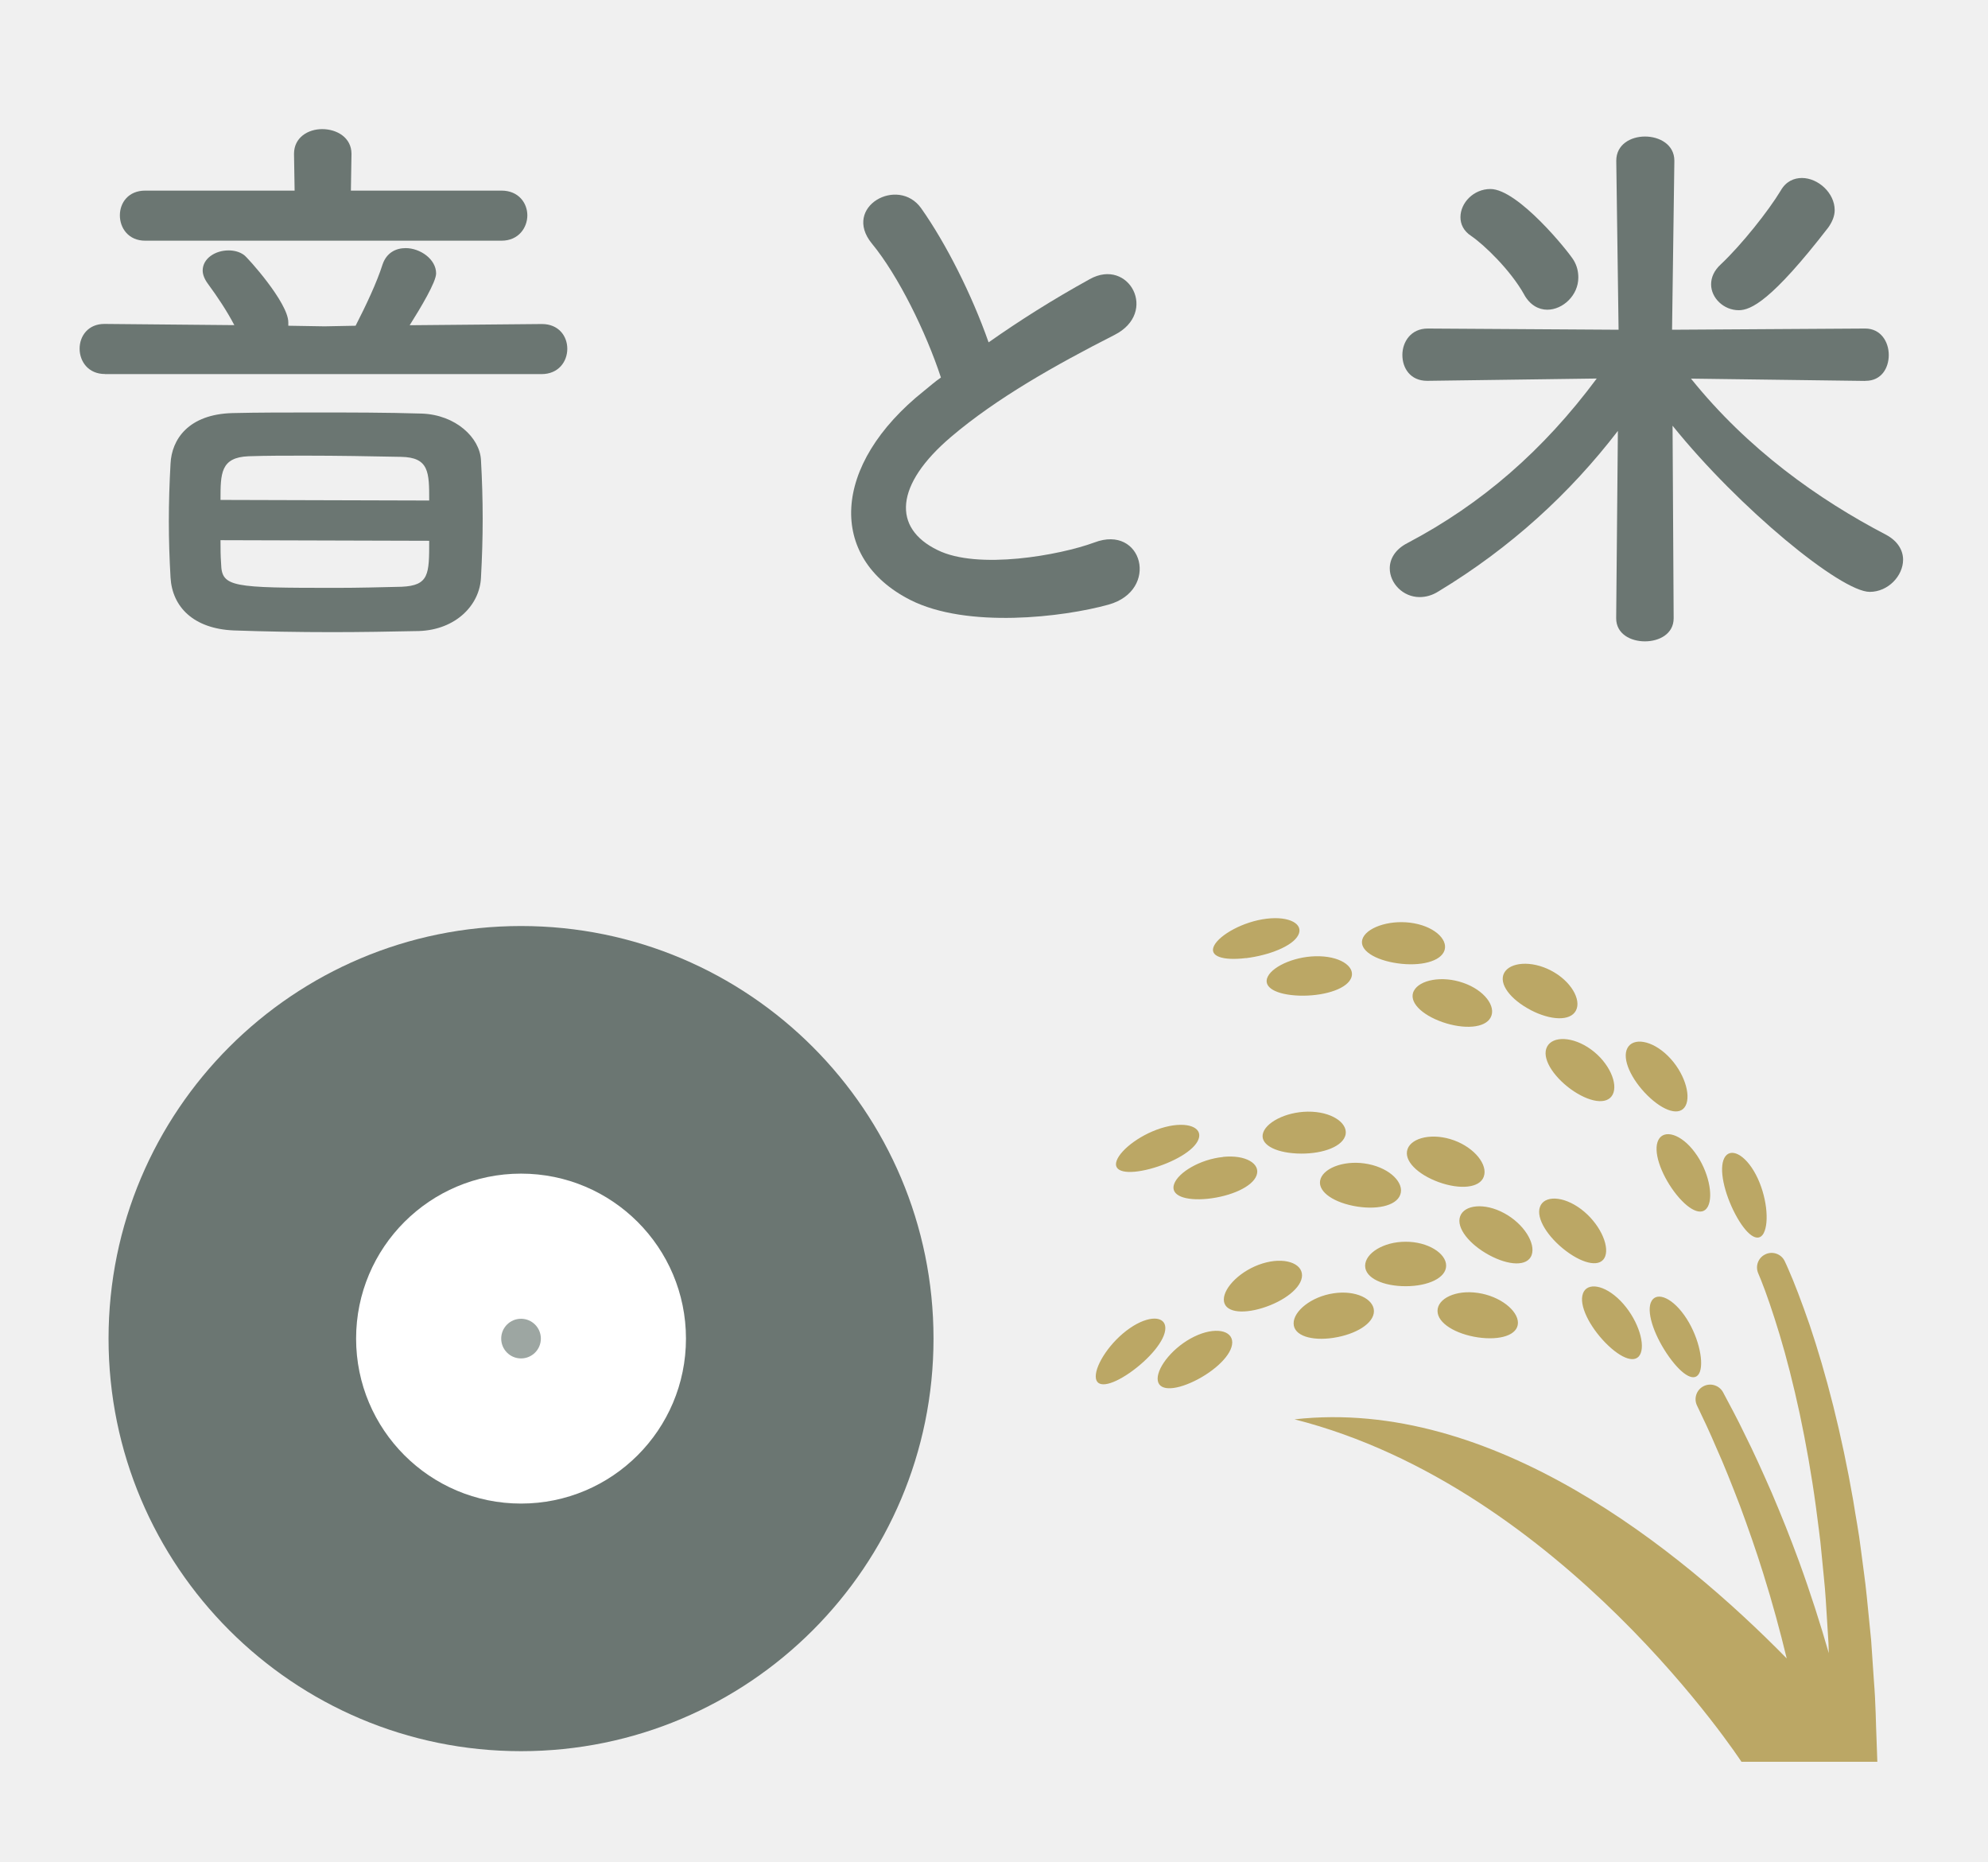
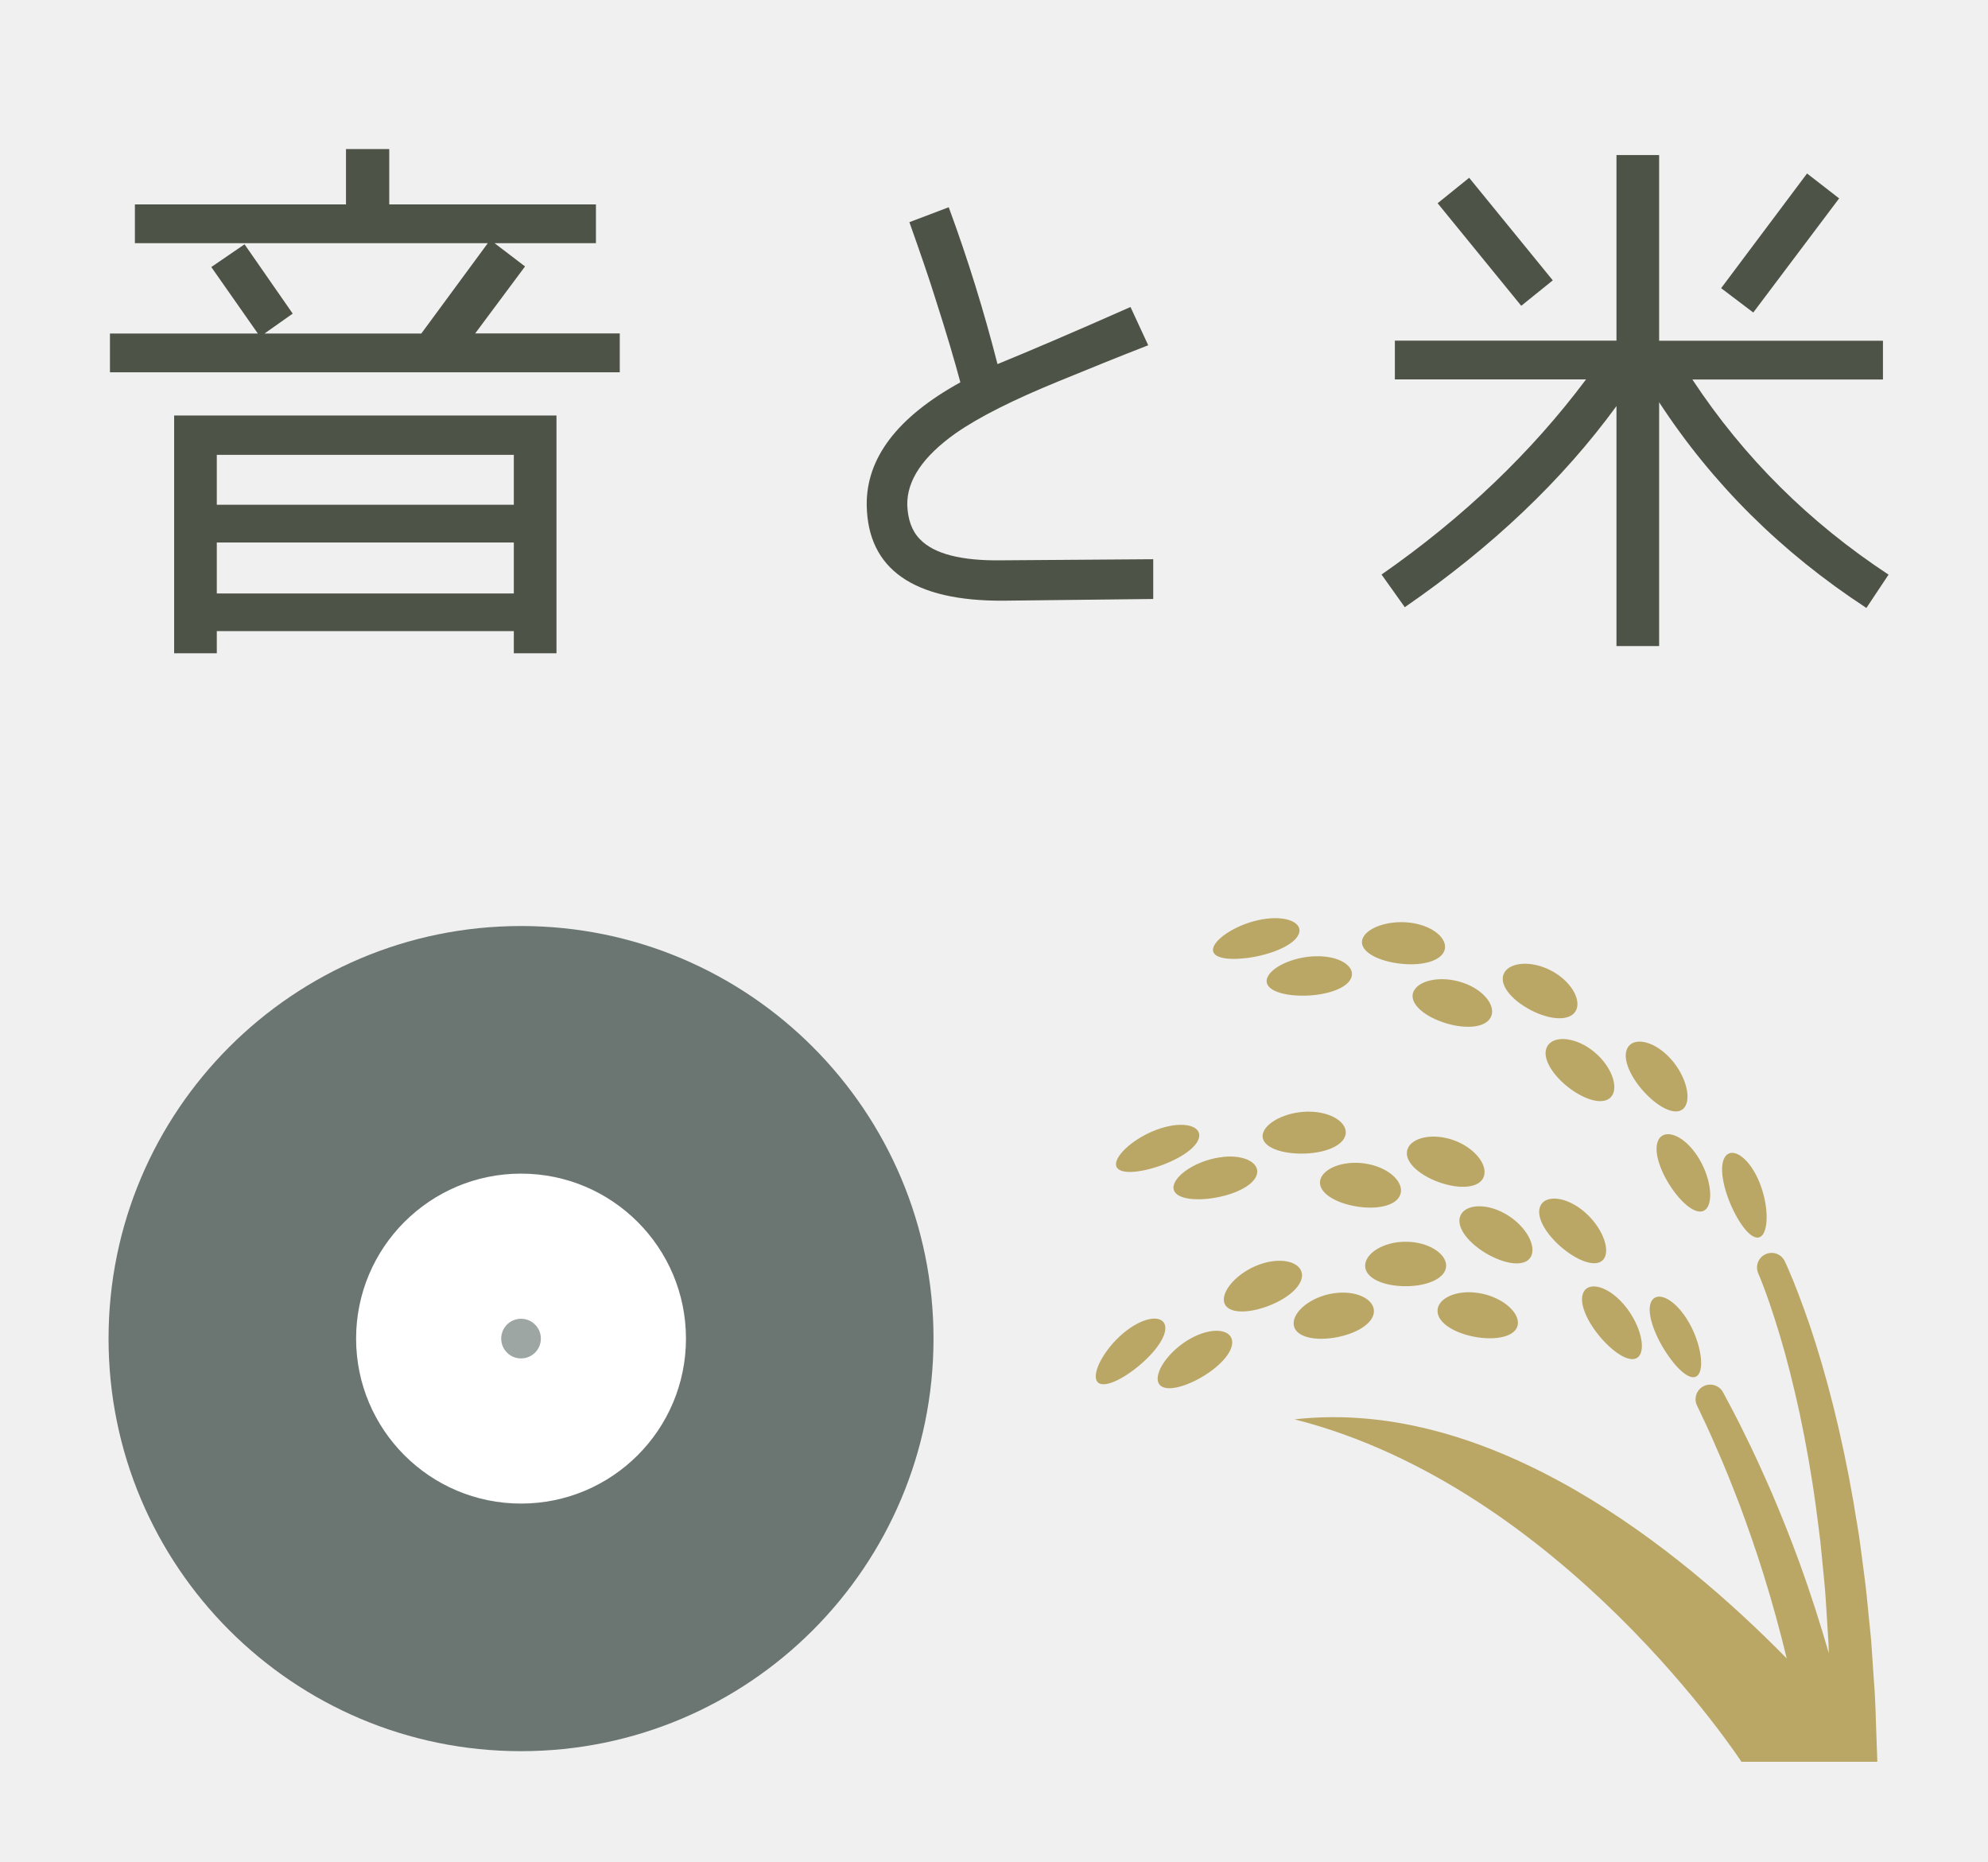
<svg xmlns="http://www.w3.org/2000/svg" id="_レイヤー_1" version="1.1" viewBox="0 0 198.52 185.89">
  <defs>
    <style>
      .st0 {
        fill: #9da6a2;
      }

      .st1 {
        fill: #fff;
      }

      .st2 {
        fill: #6b7672;
      }

      .st3 {
+         fill: #4e5347;
+       }
+ 
+       .st4 {
        fill: #bba765;
      }
    </style>
  </defs>
-   <g>
-     <path class="st2" d="M10.48,37.34c-1.67,0-2.53-1.26-2.53-2.53s.86-2.47,2.47-2.47h.06l12.92.12c-.75-1.43-1.67-2.81-2.64-4.13-.34-.46-.52-.92-.52-1.32,0-1.21,1.26-2.01,2.58-2.01.52,0,1.09.12,1.55.46.34.23,4.42,4.76,4.42,6.72v.34l3.62.06,3.1-.06c1.03-2.01,2.12-4.31,2.7-6.14.4-1.15,1.32-1.61,2.3-1.61,1.43,0,3.04,1.09,3.04,2.53,0,.86-1.55,3.44-2.64,5.17l13.15-.12h.06c1.67,0,2.53,1.21,2.53,2.47s-.86,2.53-2.58,2.53H10.48ZM14.5,24.03c-1.67,0-2.53-1.26-2.53-2.53s.86-2.47,2.53-2.47h14.92l-.06-3.67c0-1.66,1.43-2.47,2.81-2.47,1.49,0,2.93.86,2.93,2.47l-.06,3.67h15.04c1.72,0,2.58,1.26,2.58,2.47s-.86,2.53-2.58,2.53H14.5ZM41.83,63c-2.81.06-5.8.11-8.67.11-3.39,0-6.72-.06-9.82-.17-4.02-.17-6.14-2.35-6.31-5.28-.11-1.89-.17-3.73-.17-5.63s.06-3.79.17-5.74c.11-2.41,1.78-4.94,6.2-5.05,2.53-.06,5.34-.06,8.21-.06,3.5,0,7.18,0,10.68.11,3.39.12,5.8,2.41,5.91,4.65.11,1.95.17,3.9.17,5.86s-.06,3.85-.17,5.86c-.12,2.76-2.53,5.22-6.2,5.34ZM42.86,49.97c0-2.81,0-4.31-2.81-4.36-2.98-.06-6.37-.12-9.59-.12-1.95,0-3.9,0-5.63.06-2.81.11-2.81,1.72-2.81,4.36l20.84.06ZM22.02,53.93c0,.8,0,1.55.06,2.35.06,2.35,1.09,2.41,11.48,2.41,2.24,0,4.42-.06,6.54-.11,2.76-.12,2.76-1.26,2.76-4.59l-20.84-.06Z" />
-     <path class="st2" d="M87.06,24.31c-2.99-3.67,2.64-6.77,4.94-3.5,2.47,3.5,5.05,8.61,6.72,13.37,3.1-2.18,6.37-4.25,10.1-6.31,3.9-2.18,6.89,3.33,2.47,5.57-5.86,2.98-11.77,6.31-16.3,10.16-5.68,4.82-5.86,9.13-1.38,11.31,4.02,2.01,12.23.52,15.67-.75,4.82-1.84,6.54,4.76,1.43,6.2-4.53,1.26-14.12,2.41-19.8-.46-8.27-4.19-7.92-13.49,1.38-20.89.57-.46,1.09-.92,1.67-1.32-1.49-4.53-4.25-10.16-6.89-13.37Z" />
-     <path class="st2" d="M186.25,38.03l-17.39-.23c5.68,7.06,12.69,12.05,19.52,15.61,1.15.63,1.66,1.55,1.66,2.47,0,1.61-1.49,3.21-3.33,3.21-2.87,0-13.03-8.32-19.69-16.59l.11,19.23c0,1.55-1.43,2.3-2.87,2.3s-2.87-.75-2.87-2.3l.17-18.71c-4.76,6.2-10.68,11.65-17.91,16.02-.63.4-1.26.57-1.89.57-1.66,0-2.98-1.38-2.98-2.87,0-.92.52-1.89,1.78-2.53,7.4-3.9,13.55-9.24,18.89-16.42l-16.88.23h-.06c-1.67,0-2.47-1.26-2.47-2.58s.86-2.64,2.53-2.64l19.06.12-.23-16.82v-.06c0-1.61,1.43-2.41,2.87-2.41s2.93.8,2.93,2.41v.06l-.23,16.82,19.29-.12c1.55,0,2.35,1.32,2.35,2.64s-.75,2.58-2.3,2.58h-.06ZM152.21,29.42c-1.38-2.47-4.02-4.99-5.28-5.85-.8-.52-1.09-1.21-1.09-1.89,0-1.44,1.32-2.81,2.99-2.81,2.76,0,7.81,6.26,8.32,7.12.34.57.46,1.15.46,1.72,0,1.78-1.55,3.21-3.1,3.21-.86,0-1.72-.46-2.3-1.49ZM173.63,30.97c-1.49,0-2.76-1.21-2.76-2.58,0-.69.29-1.38.98-2.01,2.07-1.95,4.76-5.34,5.97-7.35.52-.92,1.32-1.26,2.12-1.26,1.61,0,3.27,1.49,3.27,3.21,0,.57-.23,1.15-.63,1.72-5.68,7.35-7.75,8.27-8.95,8.27Z" />
-   </g>
  <g id="layer1">
-     <path class="st3" d="M187.47,175.89h-13.57s-17.88-27.4-44.63-34.19c19.75-2.21,38.5,13.02,49.15,23.87-.64-2.65-1.43-5.58-2.34-8.47-.72-2.32-1.53-4.61-2.32-6.75-.82-2.13-1.6-4.11-2.35-5.77-.71-1.68-1.37-3.05-1.83-4.01-.04-.09-.08-.17-.12-.25-.34-.71-.05-1.56.64-1.92.71-.37,1.59-.1,1.97.61.04.07.08.15.12.23.51.96,1.26,2.33,2.07,4.02.84,1.67,1.74,3.66,2.68,5.81.92,2.15,1.85,4.47,2.71,6.82,1.14,3.13,2.15,6.29,2.97,9.15-.01-.34-.02-.66-.03-1.01-.09-1.37-.18-2.82-.27-4.31-.09-1.5-.28-3.03-.42-4.6-.13-1.57-.38-3.15-.57-4.73-.43-3.17-.99-6.31-1.61-9.24-.63-2.92-1.32-5.63-2.01-7.91-.69-2.28-1.34-4.16-1.85-5.43-.08-.19-.18-.44-.29-.7-.3-.71,0-1.53.69-1.87.73-.37,1.63-.06,1.97.69.13.28.26.55.34.75.59,1.33,1.33,3.26,2.14,5.6.79,2.34,1.61,5.1,2.36,8.09.75,2.99,1.43,6.2,1.99,9.43.25,1.62.57,3.23.76,4.84.2,1.6.44,3.17.59,4.7.15,1.53.3,3.01.44,4.41.1,1.41.19,2.73.27,3.96.2,2.45.2,4.5.27,5.94.05,1.43.08,2.25.08,2.25h0ZM124.42,95.66c2.32-.29,4.66-1.2,5.22-2.3.57-1.08-.84-1.92-3.16-1.64-2.32.28-4.66,1.59-5.23,2.67-.57,1.09.86,1.54,3.17,1.26h0ZM126.61,97.48c-.57,1.09.84,1.84,3.13,1.92,2.28.07,4.57-.57,5.14-1.66.57-1.08-.8-2.2-3.08-2.27-2.29-.08-4.63.93-5.19,2.01ZM139.17,96.11c2.22.41,4.43.03,5-1.05.57-1.08-.73-2.47-2.95-2.88-2.22-.41-4.52.31-5.09,1.39-.57,1.09.81,2.13,3.03,2.54h0ZM141.19,98.91c-.57,1.09.75,2.4,2.87,3.14,2.12.73,4.24.61,4.8-.48.57-1.08-.62-2.72-2.75-3.45-2.12-.74-4.36-.29-4.92.8h0ZM152.83,100.83c1.99,1.04,3.97,1.15,4.54.06.57-1.08-.5-2.96-2.48-3.99-1.98-1.04-4.12-.84-4.69.24-.57,1.09.65,2.65,2.64,3.69h0ZM154.49,104.5c-.57,1.09.54,2.89,2.34,4.22,1.82,1.32,3.64,1.65,4.21.56.56-1.08-.34-3.18-2.15-4.5-1.81-1.32-3.84-1.37-4.4-.28h0ZM168.32,110.39c.57-1.08-.15-3.38-1.76-4.97-1.61-1.59-3.48-1.86-4.05-.78-.57,1.09.39,3.12,1.99,4.71,1.61,1.59,3.25,2.13,3.82,1.04ZM165.61,113.8c-.57,1.09.21,3.33,1.57,5.17,1.37,1.83,2.8,2.57,3.37,1.48.57-1.08.06-3.58-1.31-5.41-1.36-1.84-3.07-2.32-3.63-1.24h0ZM176.13,123.09c.56-1.08.3-3.75-.79-5.82-1.09-2.07-2.58-2.75-3.15-1.66-.57,1.09,0,3.53,1.09,5.6,1.09,2.06,2.28,2.97,2.85,1.89h0ZM114.83,116.7c2.26-.6,4.45-1.82,4.86-2.98.42-1.15-1.09-1.79-3.35-1.2-2.26.59-4.41,2.2-4.83,3.35-.42,1.15,1.06,1.42,3.32.83h0ZM122.12,115.51c-2.28.23-4.46,1.54-4.87,2.69-.42,1.15,1.08,1.71,3.36,1.48,2.27-.24,4.46-1.18,4.87-2.34.42-1.15-1.08-2.08-3.36-1.84h0ZM134.32,113.45c.42-1.15-1.05-2.35-3.31-2.46-2.25-.11-4.44.91-4.86,2.06-.42,1.15,1.09,2,3.35,2.11,2.26.11,4.4-.56,4.82-1.72h0ZM131.88,117.67c-.42,1.16,1.06,2.28,3.26,2.72,2.2.44,4.28.04,4.69-1.12.42-1.15-.98-2.61-3.18-3.05-2.2-.45-4.35.3-4.77,1.45h0ZM148.17,117.46c.42-1.15-.89-2.86-2.99-3.62-2.1-.76-4.2-.28-4.62.87-.42,1.16,1,2.54,3.11,3.31,2.11.76,4.09.6,4.5-.55h0ZM152.95,125.29c.41-1.15-.76-3.1-2.74-4.17-1.97-1.07-3.99-.84-4.4.31-.42,1.15.92,2.8,2.89,3.87,1.98,1.07,3.83,1.15,4.25,0h0ZM160.3,125.41c.41-1.15-.61-3.33-2.41-4.69-1.81-1.36-3.7-1.38-4.11-.23-.42,1.15.8,3.04,2.6,4.4,1.81,1.36,3.51,1.67,3.92.52h0ZM158.07,129.15c-.42,1.15.65,3.27,2.25,4.91,1.6,1.63,3.11,2.17,3.53,1.01.42-1.15-.42-3.55-2.02-5.19-1.6-1.64-3.35-1.89-3.76-.74ZM164.84,130.06c-.42,1.16.47,3.49,1.83,5.4,1.36,1.9,2.65,2.64,3.08,1.49.41-1.15-.21-3.76-1.57-5.66-1.36-1.9-2.92-2.37-3.34-1.22h0ZM112.81,132.61c-1.92,1.33-3.39,3.58-3.39,4.8,0,1.23,1.48.97,3.4-.36,1.91-1.33,3.56-3.23,3.55-4.46,0-1.22-1.64-1.31-3.56.02h0ZM119.26,133.44c-2.06,1-3.66,2.98-3.66,4.2,0,1.23,1.6,1.24,3.67.24,2.05-1,3.78-2.63,3.78-3.86,0-1.22-1.73-1.58-3.79-.58h0ZM130.02,127.32c0-1.22-1.79-1.85-3.95-1.18-2.16.67-3.86,2.38-3.86,3.6,0,1.23,1.71,1.51,3.87.84,2.16-.67,3.94-2.03,3.94-3.26h0ZM133.17,133.56c2.22-.34,4.03-1.43,4.03-2.66,0-1.22-1.82-2.12-4.04-1.78-2.22.33-3.99,1.78-3.98,3,0,1.23,1.78,1.78,4,1.44h0ZM136.32,126.37c0,1.23,1.81,2.04,4.05,2.04,2.24,0,4.05-.83,4.04-2.06,0-1.22-1.82-2.39-4.05-2.38-2.24,0-4.04,1.17-4.04,2.4h0ZM147.59,133.52c2.22.32,3.99-.23,3.99-1.46,0-1.22-1.78-2.66-4-2.98-2.22-.33-4.04.57-4.03,1.8,0,1.23,1.82,2.31,4.04,2.64h0Z" />
+     <path class="st4" d="M187.47,175.89h-13.57s-17.88-27.4-44.63-34.19c19.75-2.21,38.5,13.02,49.15,23.87-.64-2.65-1.43-5.58-2.34-8.47-.72-2.32-1.53-4.61-2.32-6.75-.82-2.13-1.6-4.11-2.35-5.77-.71-1.68-1.37-3.05-1.83-4.01-.04-.09-.08-.17-.12-.25-.34-.71-.05-1.56.64-1.92.71-.37,1.59-.1,1.97.61.04.07.08.15.12.23.51.96,1.26,2.33,2.07,4.02.84,1.67,1.74,3.66,2.68,5.81.92,2.15,1.85,4.47,2.71,6.82,1.14,3.13,2.15,6.29,2.97,9.15,0-.34-.02-.66-.03-1.01-.09-1.37-.18-2.82-.27-4.31-.09-1.5-.28-3.03-.42-4.6-.13-1.57-.38-3.15-.57-4.73-.43-3.17-.99-6.31-1.61-9.24-.63-2.92-1.32-5.63-2.01-7.91-.69-2.28-1.34-4.16-1.85-5.43-.08-.19-.18-.44-.29-.7-.3-.71,0-1.53.69-1.87.73-.37,1.63-.06,1.97.69.13.28.26.55.34.75.59,1.33,1.33,3.26,2.14,5.6.79,2.34,1.61,5.1,2.36,8.09.75,2.99,1.43,6.2,1.99,9.43.25,1.62.57,3.23.76,4.84.2,1.6.44,3.17.59,4.7s.3,3.01.44,4.41c.1,1.41.19,2.73.27,3.96.2,2.45.2,4.5.27,5.94.05,1.43.08,2.25.08,2.25h0ZM124.42,95.66c2.32-.29,4.66-1.2,5.22-2.3.57-1.08-.84-1.92-3.16-1.64-2.32.28-4.66,1.59-5.23,2.67-.57,1.09.86,1.54,3.17,1.26h0ZM126.61,97.48c-.57,1.09.84,1.84,3.13,1.92,2.28.07,4.57-.57,5.14-1.66.57-1.08-.8-2.2-3.08-2.27-2.29-.08-4.63.93-5.19,2.01ZM139.17,96.11c2.22.41,4.43.03,5-1.05s-.73-2.47-2.95-2.88c-2.22-.41-4.52.31-5.09,1.39-.57,1.09.81,2.13,3.03,2.54h0ZM141.19,98.91c-.57,1.09.75,2.4,2.87,3.14,2.12.73,4.24.61,4.8-.48.57-1.08-.62-2.72-2.75-3.45-2.12-.74-4.36-.29-4.92.8h0ZM152.83,100.83c1.99,1.04,3.97,1.15,4.54.06.57-1.08-.5-2.96-2.48-3.99-1.98-1.04-4.12-.84-4.69.24-.57,1.09.65,2.65,2.64,3.69h0ZM154.49,104.5c-.57,1.09.54,2.89,2.34,4.22,1.82,1.32,3.64,1.65,4.21.56.56-1.08-.34-3.18-2.15-4.5s-3.84-1.37-4.4-.28h0ZM168.32,110.39c.57-1.08-.15-3.38-1.76-4.97-1.61-1.59-3.48-1.86-4.05-.78-.57,1.09.39,3.12,1.99,4.71,1.61,1.59,3.25,2.13,3.82,1.04h0ZM165.61,113.8c-.57,1.09.21,3.33,1.57,5.17,1.37,1.83,2.8,2.57,3.37,1.48.57-1.08.06-3.58-1.31-5.41-1.36-1.84-3.07-2.32-3.63-1.24h0ZM176.13,123.09c.56-1.08.3-3.75-.79-5.82s-2.58-2.75-3.15-1.66c-.57,1.09,0,3.53,1.09,5.6,1.09,2.06,2.28,2.97,2.85,1.89h0ZM114.83,116.7c2.26-.6,4.45-1.82,4.86-2.98.42-1.15-1.09-1.79-3.35-1.2-2.26.59-4.41,2.2-4.83,3.35-.42,1.15,1.06,1.42,3.32.83h0ZM122.12,115.51c-2.28.23-4.46,1.54-4.87,2.69-.42,1.15,1.08,1.71,3.36,1.48,2.27-.24,4.46-1.18,4.87-2.34.42-1.15-1.08-2.08-3.36-1.84h0ZM134.32,113.45c.42-1.15-1.05-2.35-3.31-2.46-2.25-.11-4.44.91-4.86,2.06-.42,1.15,1.09,2,3.35,2.11,2.26.11,4.4-.56,4.82-1.72h0ZM131.88,117.67c-.42,1.16,1.06,2.28,3.26,2.72s4.28.04,4.69-1.12c.42-1.15-.98-2.61-3.18-3.05-2.2-.45-4.35.3-4.77,1.45h0ZM148.17,117.46c.42-1.15-.89-2.86-2.99-3.62s-4.2-.28-4.62.87c-.42,1.16,1,2.54,3.11,3.31,2.11.76,4.09.6,4.5-.55h0ZM152.95,125.29c.41-1.15-.76-3.1-2.74-4.17-1.97-1.07-3.99-.84-4.4.31-.42,1.15.92,2.8,2.89,3.87,1.98,1.07,3.83,1.15,4.25,0h0ZM160.3,125.41c.41-1.15-.61-3.33-2.41-4.69-1.81-1.36-3.7-1.38-4.11-.23-.42,1.15.8,3.04,2.6,4.4,1.81,1.36,3.51,1.67,3.92.52h0ZM158.07,129.15c-.42,1.15.65,3.27,2.25,4.91,1.6,1.63,3.11,2.17,3.53,1.01.42-1.15-.42-3.55-2.02-5.19s-3.35-1.89-3.76-.74h0ZM164.84,130.06c-.42,1.16.47,3.49,1.83,5.4,1.36,1.9,2.65,2.64,3.08,1.49.41-1.15-.21-3.76-1.57-5.66-1.36-1.9-2.92-2.37-3.34-1.22h0ZM112.81,132.61c-1.92,1.33-3.39,3.58-3.39,4.8s1.48.97,3.4-.36c1.91-1.33,3.56-3.23,3.55-4.46,0-1.22-1.64-1.31-3.56.02h0ZM119.26,133.44c-2.06,1-3.66,2.98-3.66,4.2s1.6,1.24,3.67.24c2.05-1,3.78-2.63,3.78-3.86s-1.73-1.58-3.79-.58h0ZM130.02,127.32c0-1.22-1.79-1.85-3.95-1.18s-3.86,2.38-3.86,3.6,1.71,1.51,3.87.84c2.16-.67,3.94-2.03,3.94-3.26h0ZM133.17,133.56c2.22-.34,4.03-1.43,4.03-2.66s-1.82-2.12-4.04-1.78c-2.22.33-3.99,1.78-3.98,3,0,1.23,1.78,1.78,4,1.44h-.01ZM136.32,126.37c0,1.23,1.81,2.04,4.05,2.04s4.05-.83,4.04-2.06c0-1.22-1.82-2.39-4.05-2.38-2.24,0-4.04,1.17-4.04,2.4h0ZM147.59,133.52c2.22.32,3.99-.23,3.99-1.46s-1.78-2.66-4-2.98c-2.22-.33-4.04.57-4.03,1.8,0,1.23,1.82,2.31,4.04,2.64h0Z" />
  </g>
  <g>
    <circle class="st2" cx="52.03" cy="133.64" r="41.19" />
    <circle class="st1" cx="52.03" cy="133.64" r="16.47" />
    <circle class="st0" cx="52.03" cy="133.64" r="1.98" />
  </g>
+   <g>
+     <path class="st3" d="M61.88,37.17H10.98v-3.87h14.77l-4.65-6.64,3.32-2.27,4.81,6.92-2.82,1.99h15.66l6.64-9.02H13.47v-3.87h21.08v-5.53h4.32v5.53h20.64v3.87h-10.12l3.04,2.32-4.98,6.69h14.44v3.87ZM55.57,65.22h-4.26v-2.21h-29.66v2.21h-4.26v-23.74h38.18v23.74ZM51.31,50.39v-4.98h-29.66v4.98h29.66ZM51.31,59.25v-5.09h-29.66v5.09h29.66Z" />
+     <path class="st3" d="M115.16,59.8l-14.94.17c-9.02.06-13.56-3.15-13.67-9.52-.06-4.7,3.04-8.8,9.35-12.28-.5-1.88-1.33-4.76-2.6-8.69-.5-1.6-1.33-4.04-2.49-7.3l3.93-1.49c1.94,5.26,3.54,10.46,4.87,15.66,2.99-1.22,7.41-3.1,13.28-5.7l1.77,3.82c-2.99,1.16-5.98,2.38-8.96,3.6-4.48,1.83-7.91,3.54-10.29,5.2-3.26,2.32-4.87,4.7-4.81,7.19.06,1.38.44,2.54,1.27,3.38,1.38,1.44,4.09,2.16,8.13,2.1l15.16-.11v3.98Z" />
+     <path class="st3" d="M186.37,60.69c-8.47-5.53-15.38-12.39-20.69-20.53v24.34h-4.26v-23.96c-5.37,7.36-12.39,14.05-21.14,20.08l-2.32-3.26c8.19-5.7,14.99-12.23,20.42-19.48h-19.09v-3.87h22.13V15.48h4.26v18.54h22.35v3.87h-19.03c5.15,7.8,11.67,14.27,19.59,19.48l-2.21,3.32ZM155.06,27.99l-3.15,2.54-8.35-10.24,3.15-2.54,8.35,10.24ZM183.66,19.8l-8.58,11.4-3.21-2.43,8.58-11.45,3.21,2.49Z" />
+   </g>
</svg>
